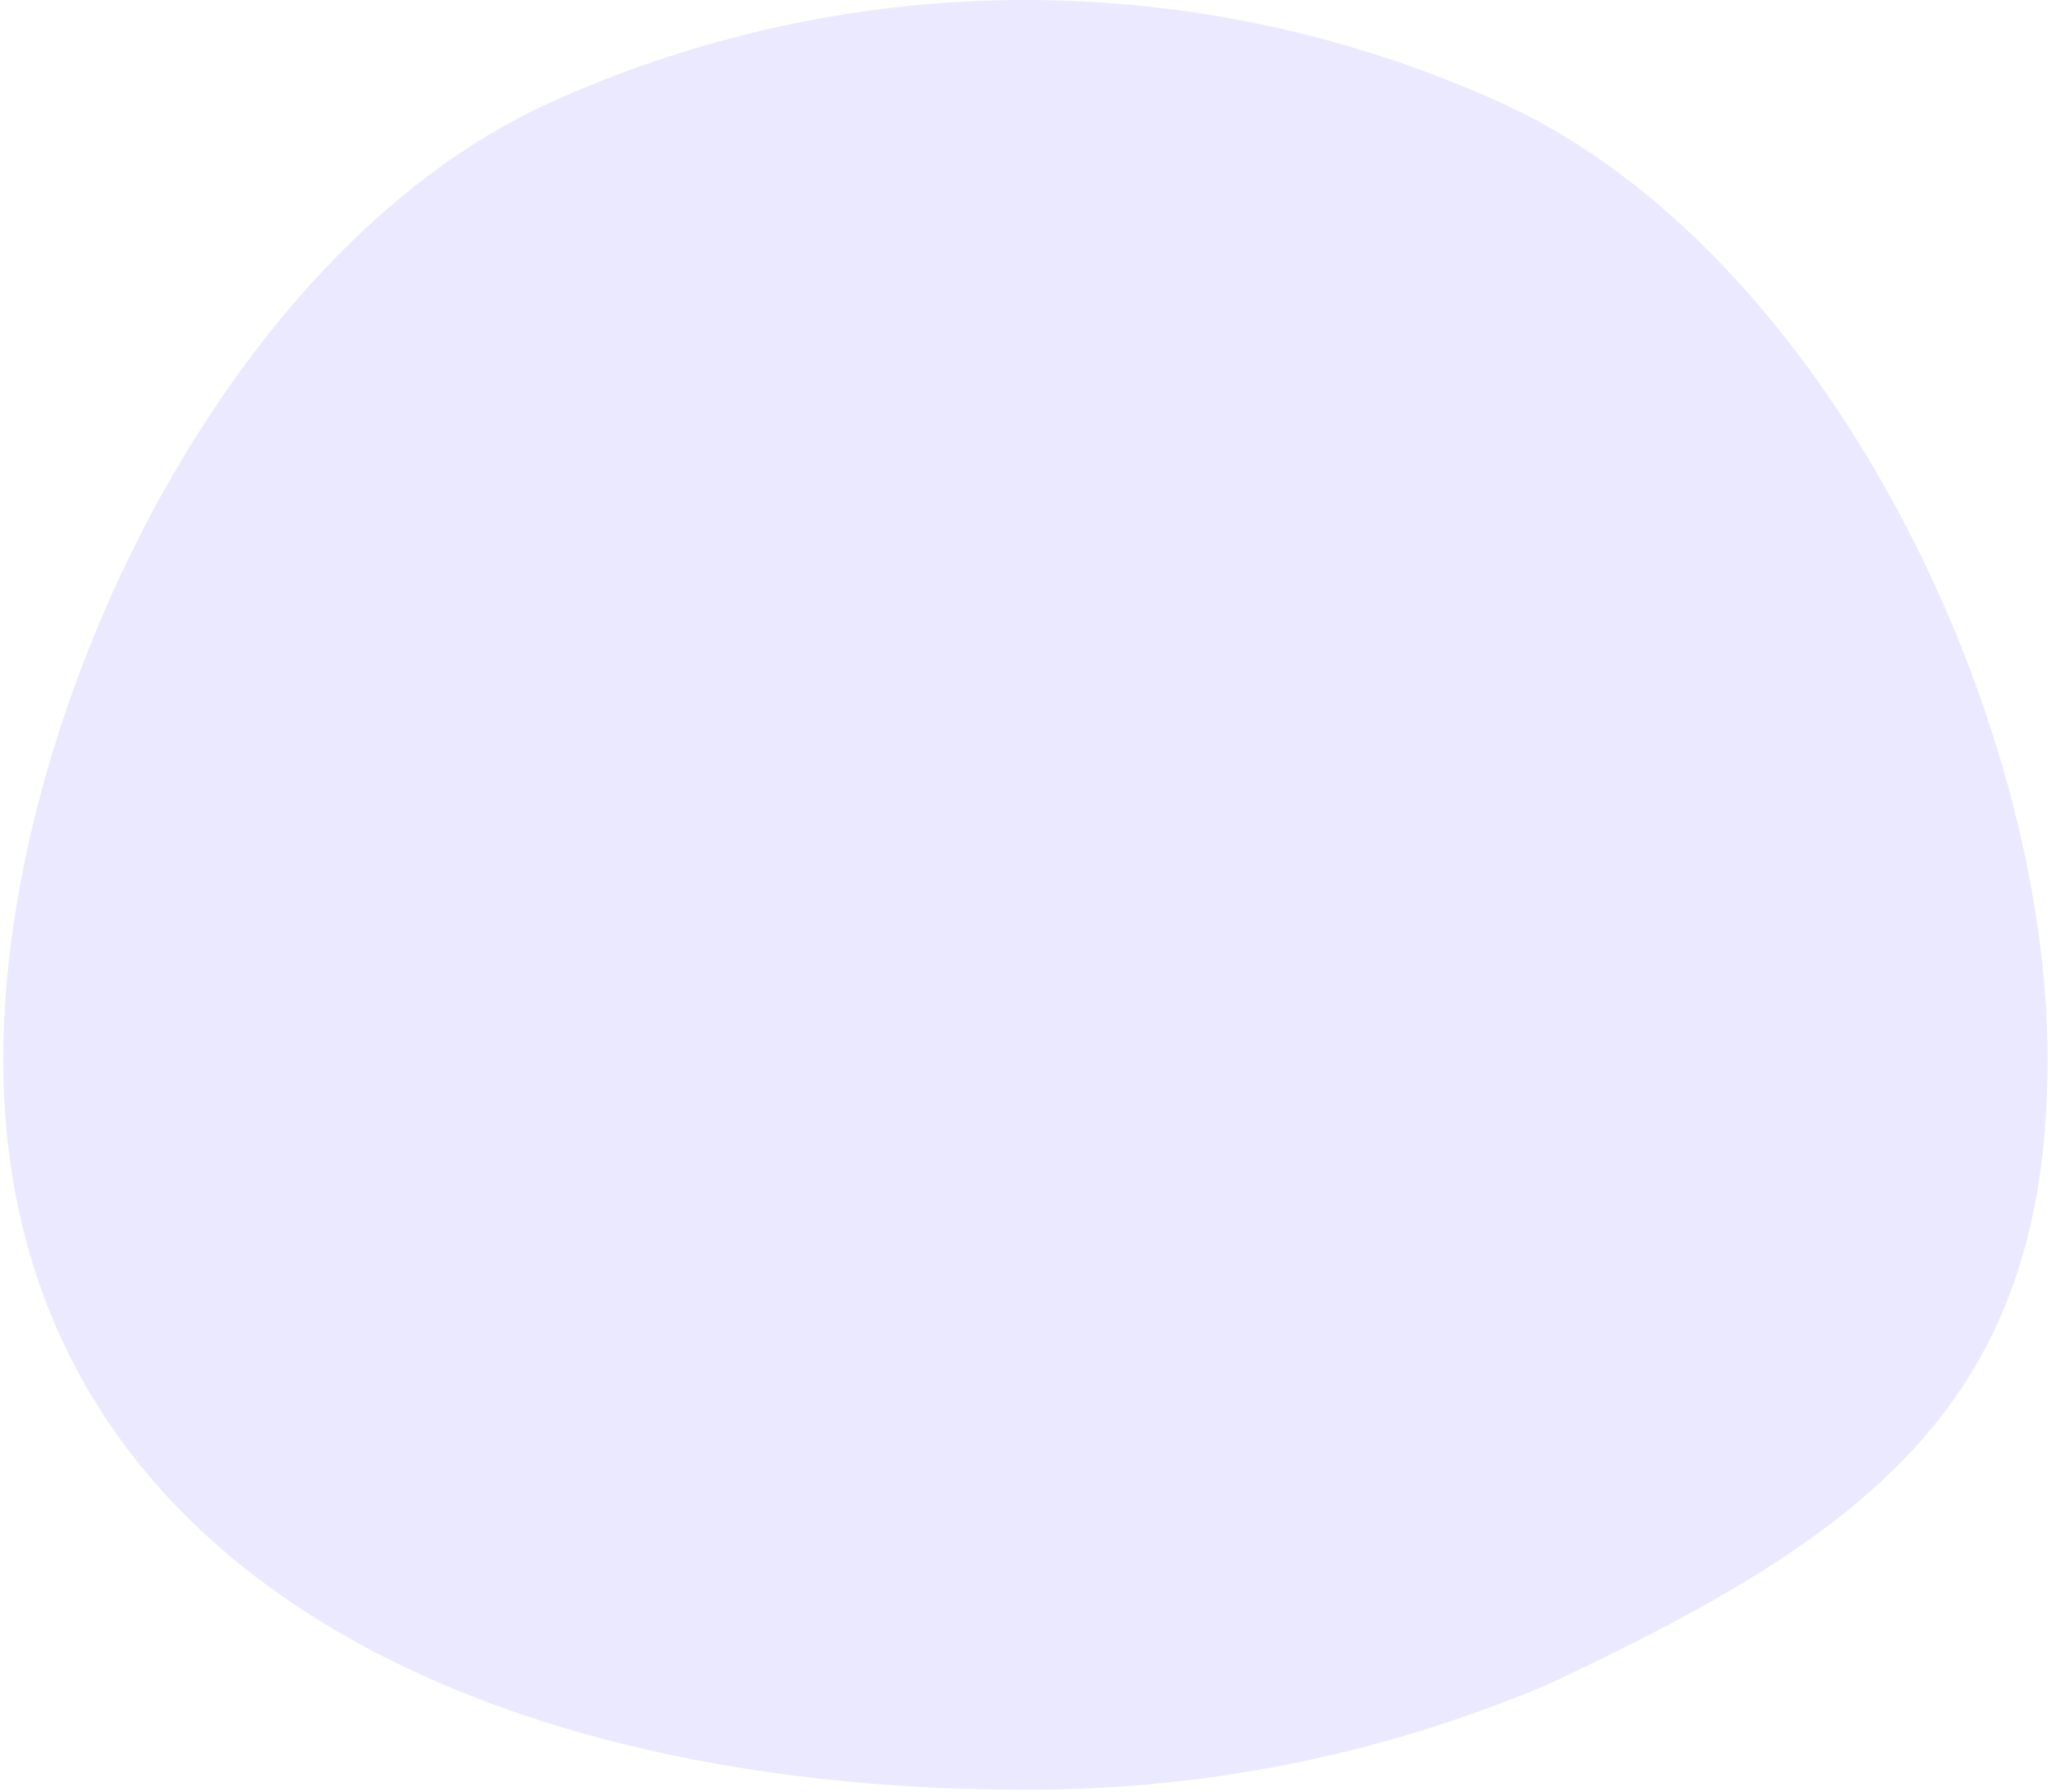
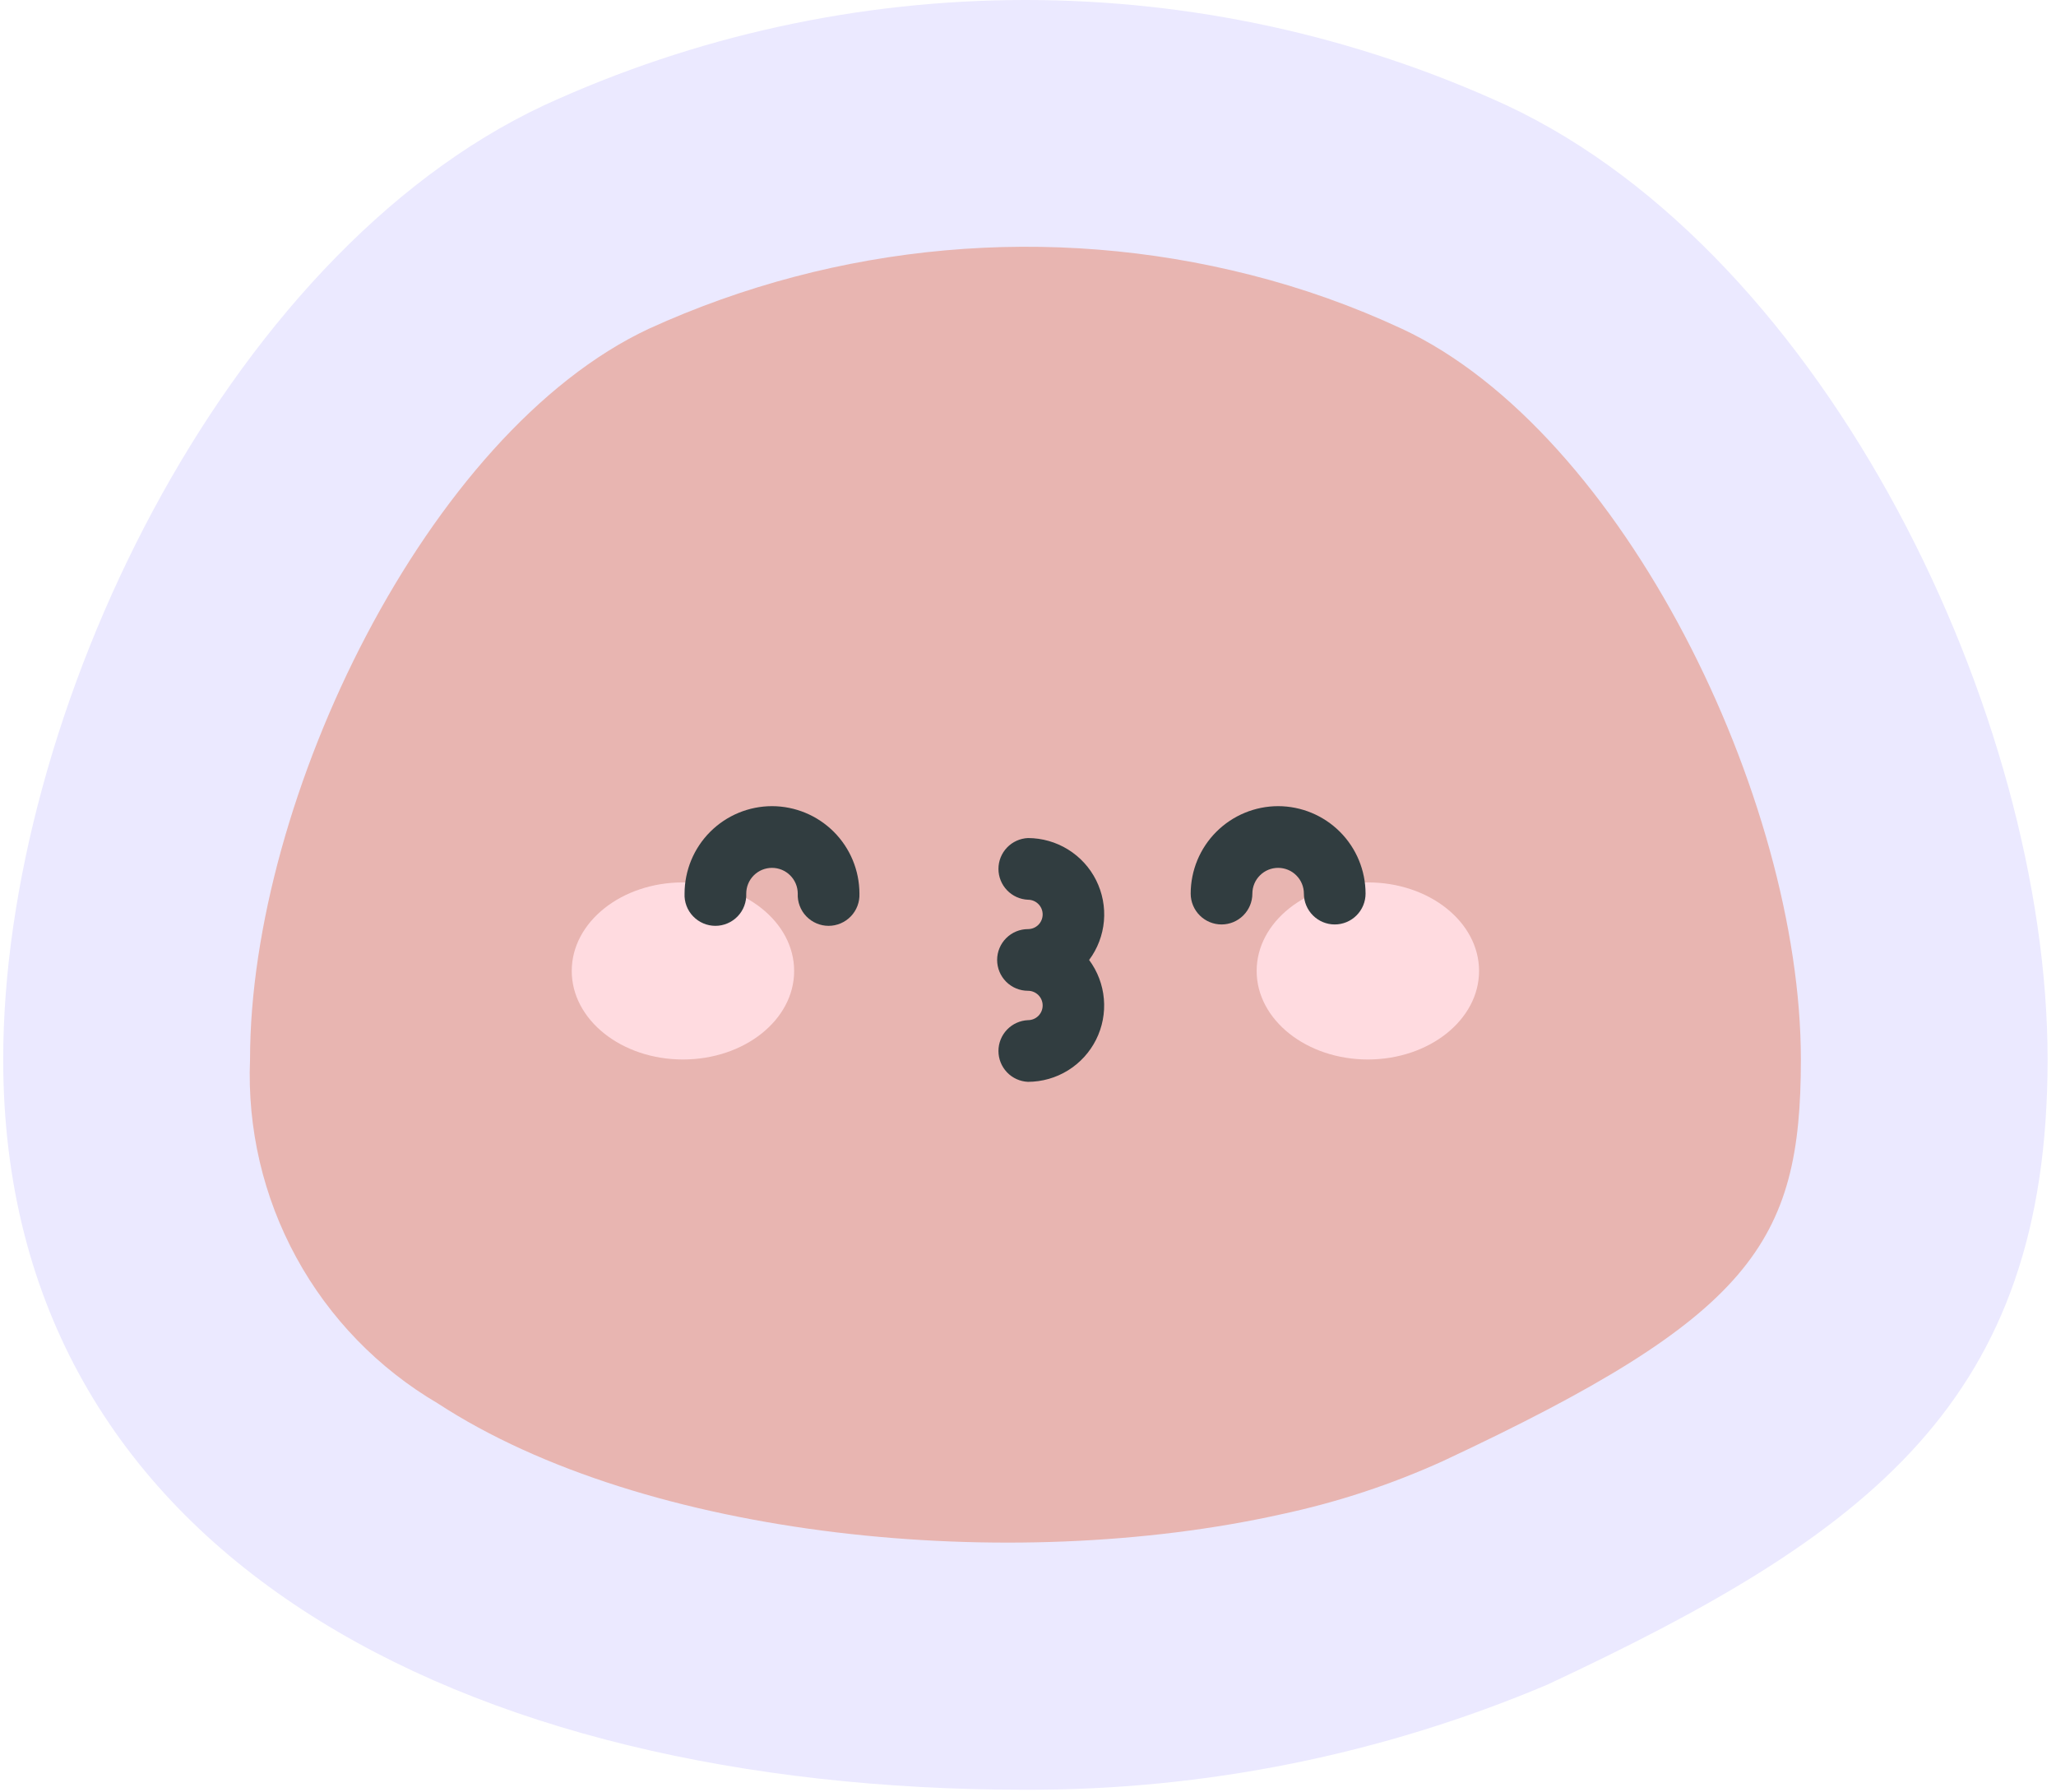
<svg xmlns="http://www.w3.org/2000/svg" width="70" height="61" viewBox="0 0 70 61" fill="none">
-   <path d="M51.29 3.583C46.152 1.222 40.564 0 34.91 0C29.255 0 23.668 1.222 18.529 3.583C7.568 8.713 0.11 24.429 0.11 36.07C0.11 52.897 15.692 60.936 34.91 60.936C41.018 60.953 47.066 59.735 52.69 57.354C63.653 52.225 69.715 47.713 69.715 36.07C69.715 24.427 62.253 8.712 51.29 3.583Z" fill="#EBE9FF" />
+   <path d="M51.289 3.583C46.151 1.222 40.563 0 34.909 0C29.254 0 23.667 1.222 18.528 3.583C7.567 8.713 0.109 24.429 0.109 36.07C0.109 52.897 15.691 60.936 34.909 60.936C41.017 60.953 47.065 59.735 52.689 57.354C63.652 52.225 69.714 47.713 69.714 36.07C69.714 24.427 62.252 8.712 51.289 3.583Z" fill="#EBE9FF" />
+   <path d="M47.729 11.194C46.072 10.422 44.347 9.808 42.576 9.36C35.738 7.617 28.511 8.264 22.091 11.193C14.561 14.718 8.513 27.184 8.513 36.07C8.417 38.417 8.96 40.746 10.085 42.808C11.21 44.871 12.874 46.588 14.9 47.778C21.966 52.393 34.4 53.618 43.652 51.55C45.538 51.146 47.375 50.541 49.131 49.743C59.639 44.826 61.314 42.324 61.314 36.07C61.314 27.18 55.262 14.717 47.731 11.194" fill="#E8B5B1" />
+   <path d="M23.252 30.043C25.343 30.043 27.038 31.393 27.038 33.058C27.038 34.723 25.343 36.072 23.252 36.072C21.161 36.072 19.466 34.722 19.466 33.058C19.466 31.394 21.161 30.043 23.252 30.043Z" fill="#FFDBE0" />
+   <path d="M46.571 30.043C48.662 30.043 50.357 31.393 50.357 33.058C50.357 34.723 48.657 36.072 46.571 36.072C44.485 36.072 42.785 34.722 42.785 33.058C42.785 31.394 44.48 30.043 46.571 30.043Z" fill="#FFDBE0" />
+   <path d="M26.285 27.447C25.495 27.448 24.738 27.762 24.18 28.32C23.622 28.878 23.308 29.635 23.307 30.425C23.3 30.567 23.323 30.708 23.373 30.841C23.423 30.974 23.499 31.095 23.598 31.197C23.696 31.3 23.813 31.381 23.944 31.437C24.074 31.493 24.215 31.522 24.357 31.522C24.498 31.522 24.639 31.493 24.769 31.437C24.9 31.381 25.018 31.3 25.116 31.197C25.214 31.095 25.29 30.974 25.34 30.841C25.39 30.708 25.413 30.567 25.407 30.425C25.407 30.192 25.499 29.969 25.663 29.805C25.828 29.64 26.051 29.548 26.284 29.548C26.516 29.548 26.739 29.64 26.904 29.805C27.068 29.969 27.161 30.192 27.161 30.425C27.154 30.567 27.177 30.708 27.227 30.841C27.277 30.974 27.353 31.095 27.451 31.197C27.55 31.3 27.667 31.381 27.798 31.437C27.928 31.493 28.069 31.522 28.211 31.522C28.352 31.522 28.493 31.493 28.623 31.437C28.754 31.381 28.872 31.3 28.97 31.197C29.068 31.095 29.144 30.974 29.194 30.841C29.244 30.708 29.267 30.567 29.261 30.425C29.26 29.635 28.946 28.878 28.388 28.32C27.829 27.762 27.072 27.448 26.283 27.447" fill="#313D40" />
+   <path d="M43.517 27.447C42.727 27.448 41.971 27.762 41.412 28.32C40.854 28.878 40.54 29.635 40.539 30.425C40.539 30.703 40.65 30.97 40.847 31.167C41.044 31.364 41.311 31.475 41.589 31.475C41.867 31.475 42.135 31.364 42.331 31.167C42.528 30.97 42.639 30.703 42.639 30.425C42.639 30.192 42.731 29.969 42.896 29.805C43.06 29.64 43.283 29.548 43.516 29.548C43.749 29.548 43.972 29.64 44.136 29.805C44.301 29.969 44.393 30.192 44.393 30.425C44.393 30.703 44.504 30.97 44.701 31.167C44.898 31.364 45.165 31.475 45.443 31.475C45.721 31.475 45.989 31.364 46.185 31.167C46.382 30.97 46.493 30.703 46.493 30.425C46.492 29.635 46.178 28.878 45.62 28.32C45.062 27.762 44.305 27.448 43.515 27.447" fill="#313D40" />
+   <path d="M34.999 28.533C34.729 28.545 34.473 28.661 34.286 28.856C34.099 29.052 33.994 29.312 33.994 29.583C33.994 29.854 34.099 30.114 34.286 30.31C34.473 30.506 34.729 30.621 34.999 30.633C35.132 30.633 35.259 30.686 35.353 30.78C35.447 30.873 35.499 31.001 35.499 31.133C35.499 31.266 35.447 31.393 35.353 31.487C35.259 31.581 35.132 31.633 34.999 31.633C34.721 31.633 34.454 31.744 34.257 31.941C34.06 32.138 33.949 32.405 33.949 32.683C33.949 32.962 34.06 33.229 34.257 33.426C34.454 33.623 34.721 33.733 34.999 33.733C35.132 33.733 35.259 33.786 35.353 33.88C35.447 33.973 35.499 34.101 35.499 34.233C35.499 34.366 35.447 34.493 35.353 34.587C35.259 34.681 35.132 34.733 34.999 34.733C34.729 34.745 34.473 34.861 34.286 35.056C34.099 35.252 33.994 35.512 33.994 35.783C33.994 36.054 34.099 36.314 34.286 36.51C34.473 36.706 34.729 36.821 34.999 36.833C35.48 36.832 35.952 36.697 36.361 36.444C36.77 36.191 37.101 35.829 37.317 35.399C37.533 34.969 37.625 34.488 37.583 34.008C37.542 33.529 37.368 33.071 37.081 32.684C37.368 32.298 37.543 31.839 37.585 31.36C37.627 30.88 37.534 30.398 37.319 29.968C37.103 29.537 36.772 29.175 36.362 28.922C35.953 28.669 35.481 28.534 34.999 28.533Z" fill="#313D40" />
</svg>
